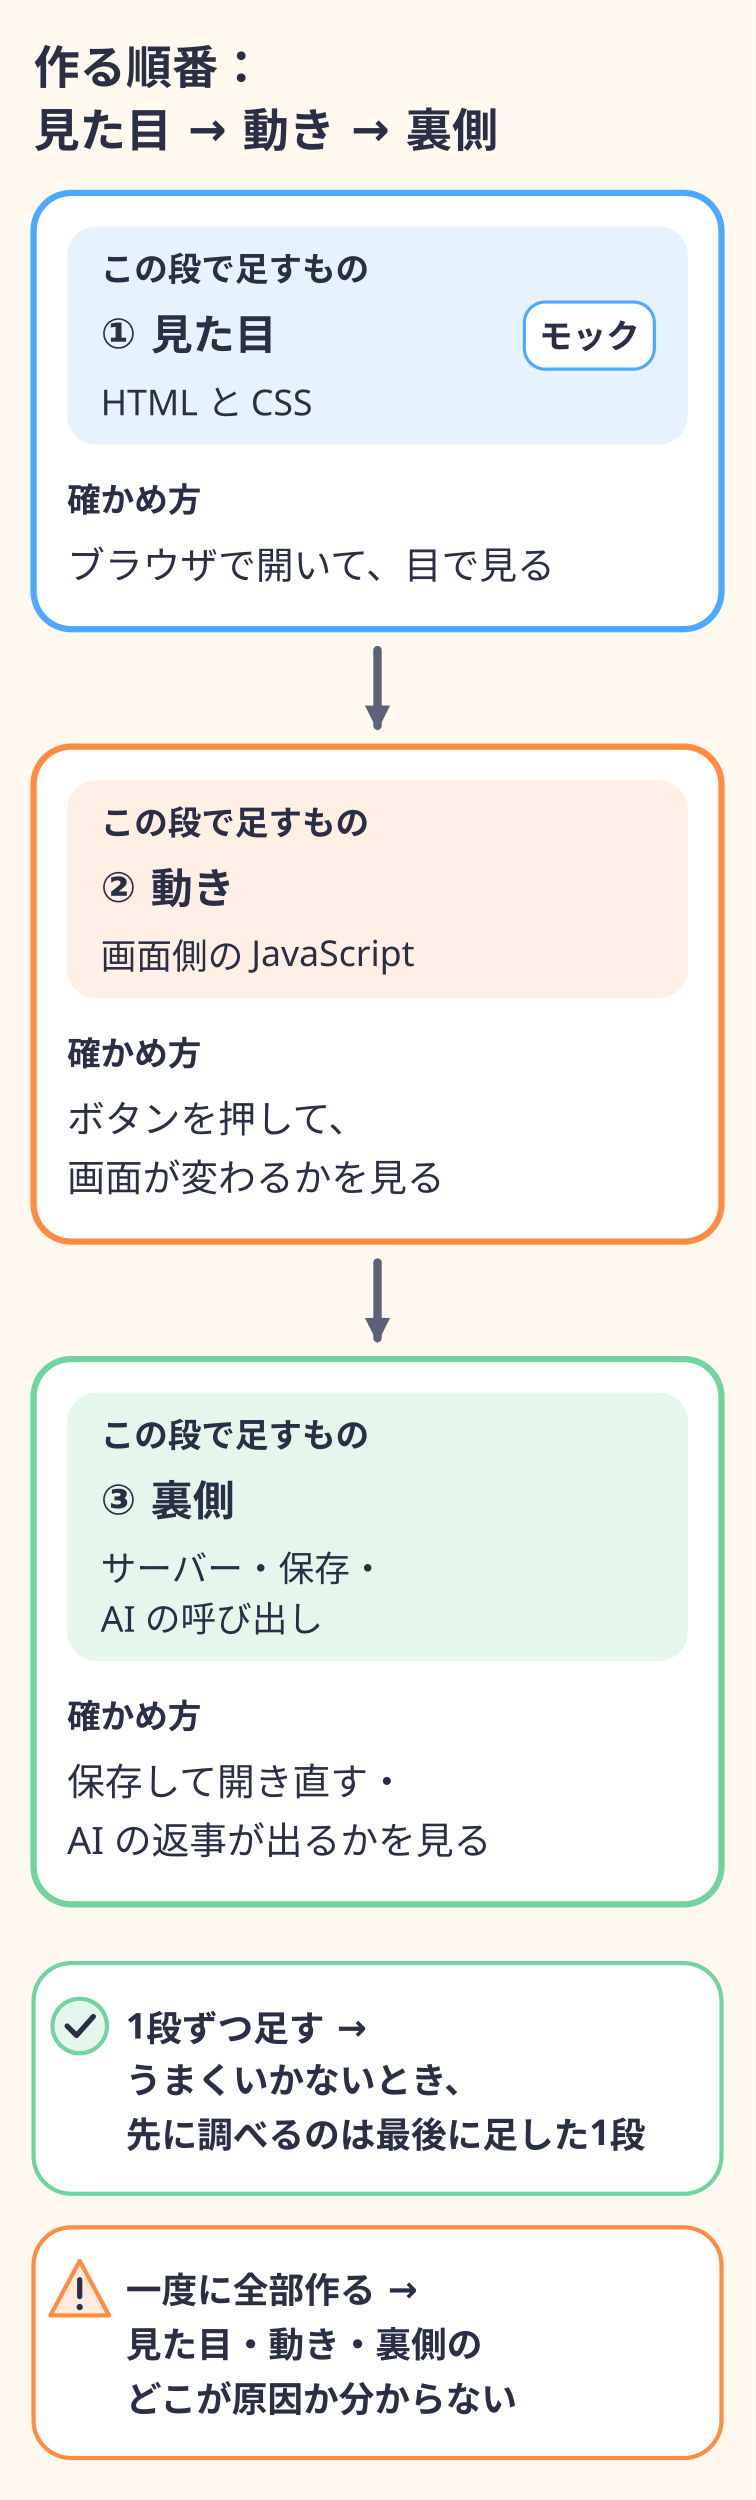
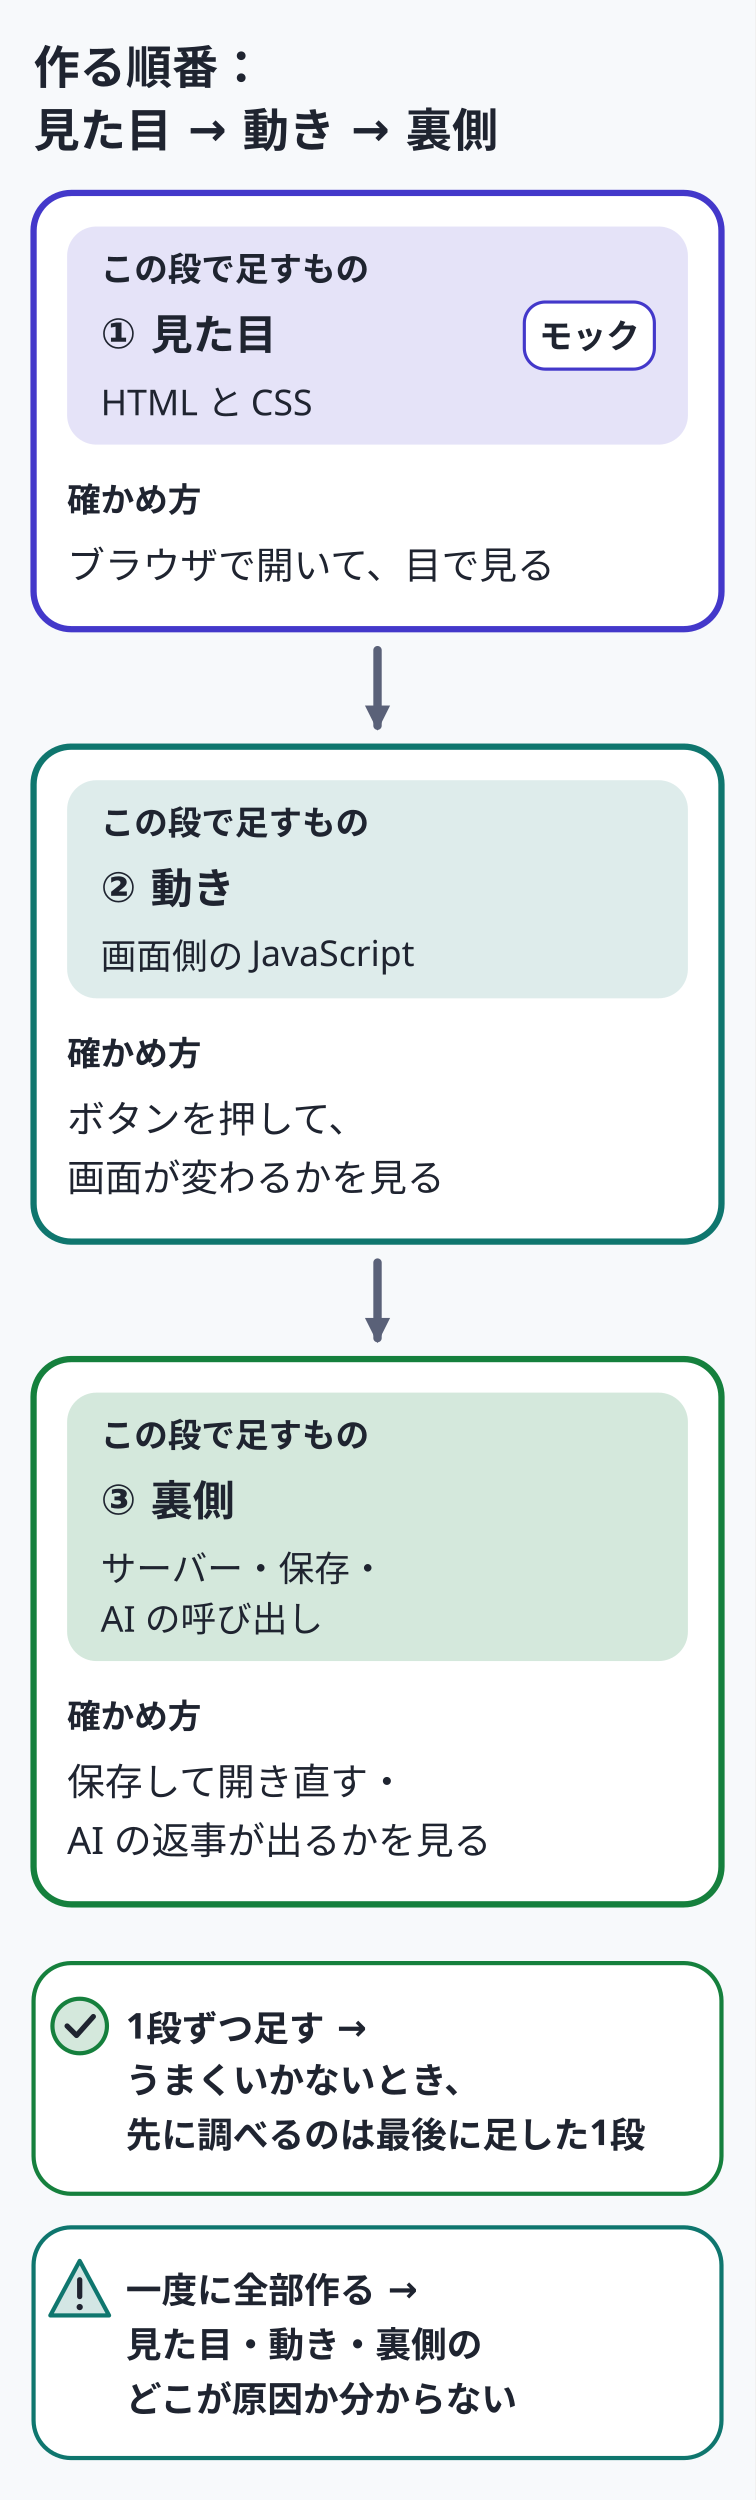
<svg xmlns="http://www.w3.org/2000/svg" viewBox="0 0 360 1192" role="img" aria-labelledby="title desc">
  <defs>
    <marker id="arrow-gray" markerWidth="12" markerHeight="12" markerUnits="userSpaceOnUse" viewBox="0 0 10 10" refX="8" refY="5" orient="auto">
      <path d="M0 0L10 5L0 10Z" fill="#5A6178" />
    </marker>
  </defs>
-   <rect width="360" height="1192" fill="#FFF9F0" />
-   <g font-family="'Hiragino Kaku Gothic ProN','Hiragino Sans','Noto Sans JP',sans-serif" fill="#2A2F45">
+   <rect width="360" height="1192" fill="#F7F9FB" />
+   <g font-family="'Hiragino Kaku Gothic ProN','Hiragino Sans','Noto Sans JP',sans-serif" fill="#1F2430">
    <text x="16" y="40" font-size="22" font-weight="700">作る順番：</text>
    <text x="16" y="70" font-size="22" font-weight="700">見た目 → 動き → 裏側</text>
-     <rect x="16" y="92" width="328" height="208" rx="18" fill="#FFFFFF" stroke="#4DA8FF" stroke-width="3" />
-     <rect x="32" y="108" width="296" height="104" rx="14" fill="#4DA8FF" fill-opacity="0.14" />
+     <rect x="16" y="92" width="328" height="208" rx="18" fill="#FFFFFF" stroke="#4338CA" stroke-width="3" />
+     <rect x="32" y="108" width="296" height="104" rx="14" fill="#4338CA" fill-opacity="0.14" />
    <text x="48" y="134" font-size="16" font-weight="700">この段で足すもの</text>
    <text x="48" y="166" font-size="20" font-weight="700">① 見た目</text>
-     <rect x="250" y="144" width="62" height="32" rx="10" fill="#FFFFFF" stroke="#4DA8FF" stroke-width="1.5" />
+     <rect x="250" y="144" width="62" height="32" rx="10" fill="#FFFFFF" stroke="#4338CA" stroke-width="1.5" />
    <text x="281" y="166" font-size="16" font-weight="700" text-anchor="middle">モック</text>
    <text x="48" y="198" font-size="17">HTML と CSS</text>
    <text x="32" y="244" font-size="16" font-weight="700">確かめ方</text>
    <text x="32" y="276" font-size="18">ブラウザで開いて、目で見る</text>
    <path d="M180 310V346" fill="none" stroke="#5A6178" stroke-width="4" stroke-linecap="round" marker-end="url(#arrow-gray)" />
-     <rect x="16" y="356" width="328" height="236" rx="18" fill="#FFFFFF" stroke="#FF8C42" stroke-width="3" />
-     <rect x="32" y="372" width="296" height="104" rx="14" fill="#FF8C42" fill-opacity="0.14" />
+     <rect x="16" y="356" width="328" height="236" rx="18" fill="#FFFFFF" stroke="#0F766E" stroke-width="3" />
+     <rect x="32" y="372" width="296" height="104" rx="14" fill="#0F766E" fill-opacity="0.14" />
    <text x="48" y="398" font-size="16" font-weight="700">この段で足すもの</text>
    <text x="48" y="430" font-size="20" font-weight="700">② 動き</text>
    <text x="48" y="462" font-size="17">画面側の JavaScript</text>
    <text x="32" y="508" font-size="16" font-weight="700">確かめ方</text>
    <text x="32" y="540" font-size="18">ボタンを押して、</text>
    <text x="32" y="568" font-size="18">画面が変わるかを見る</text>
    <path d="M180 602V638" fill="none" stroke="#5A6178" stroke-width="4" stroke-linecap="round" marker-end="url(#arrow-gray)" />
-     <rect x="16" y="648" width="328" height="260" rx="18" fill="#FFFFFF" stroke="#6FD49D" stroke-width="3" />
-     <rect x="32" y="664" width="296" height="128" rx="14" fill="#6FD49D" fill-opacity="0.18" />
+     <rect x="16" y="648" width="328" height="260" rx="18" fill="#FFFFFF" stroke="#15803D" stroke-width="3" />
+     <rect x="32" y="664" width="296" height="128" rx="14" fill="#15803D" fill-opacity="0.18" />
    <text x="48" y="690" font-size="16" font-weight="700">この段で足すもの</text>
    <text x="48" y="722" font-size="20" font-weight="700">③ 裏側</text>
    <text x="48" y="754" font-size="17">サーバー・保存・</text>
    <text x="48" y="778" font-size="17">AI の呼び出し</text>
    <text x="32" y="824" font-size="16" font-weight="700">確かめ方</text>
    <text x="32" y="856" font-size="18">保存して開き直す・</text>
    <text x="32" y="884" font-size="18">AI の返事が出るかを見る</text>
-     <rect x="16" y="936" width="328" height="110" rx="18" fill="#FFFFFF" stroke="#6FD49D" stroke-width="2" />
-     <circle cx="38" cy="966" r="13" fill="#6FD49D" fill-opacity="0.18" stroke="#6FD49D" stroke-width="2" />
-     <path d="M32 966L36.5 970.5L44.5 961.5" fill="none" stroke="#2A2F45" stroke-width="2.5" stroke-linecap="round" stroke-linejoin="round" />
+     <rect x="16" y="936" width="328" height="110" rx="18" fill="#FFFFFF" stroke="#15803D" stroke-width="2" />
+     <circle cx="38" cy="966" r="13" fill="#15803D" fill-opacity="0.18" stroke="#15803D" stroke-width="2" />
+     <path d="M32 966L36.5 970.5L44.5 961.5" fill="none" stroke="#1F2430" stroke-width="2.5" stroke-linecap="round" stroke-linejoin="round" />
    <text x="60" y="972" font-size="17" font-weight="700">1段ずつ足す →</text>
    <text x="60" y="998" font-size="17" font-weight="700">うまくいかないとき、</text>
    <text x="60" y="1024" font-size="17" font-weight="700">先に調べるのは最後に足した1段</text>
-     <rect x="16" y="1062" width="328" height="110" rx="18" fill="#FFFFFF" stroke="#FF8C42" stroke-width="2" />
-     <path d="M38 1078L52 1104H24Z" fill="#FF8C42" fill-opacity="0.18" stroke="#FF8C42" stroke-width="2" stroke-linejoin="round" />
-     <path d="M38 1087V1095" fill="none" stroke="#2A2F45" stroke-width="2.5" stroke-linecap="round" />
-     <circle cx="38" cy="1100" r="1.5" fill="#2A2F45" />
+     <rect x="16" y="1062" width="328" height="110" rx="18" fill="#FFFFFF" stroke="#0F766E" stroke-width="2" />
+     <path d="M38 1078L52 1104H24Z" fill="#0F766E" fill-opacity="0.18" stroke="#0F766E" stroke-width="2" stroke-linejoin="round" />
+     <path d="M38 1087V1095" fill="none" stroke="#1F2430" stroke-width="2.5" stroke-linecap="round" />
+     <circle cx="38" cy="1100" r="1.5" fill="#1F2430" />
    <text x="60" y="1098" font-size="17" font-weight="700">一度に全部作る →</text>
    <text x="60" y="1124" font-size="17" font-weight="700">見た目・動き・裏側の</text>
    <text x="60" y="1150" font-size="17" font-weight="700">どこが原因か分からない</text>
  </g>
</svg>
